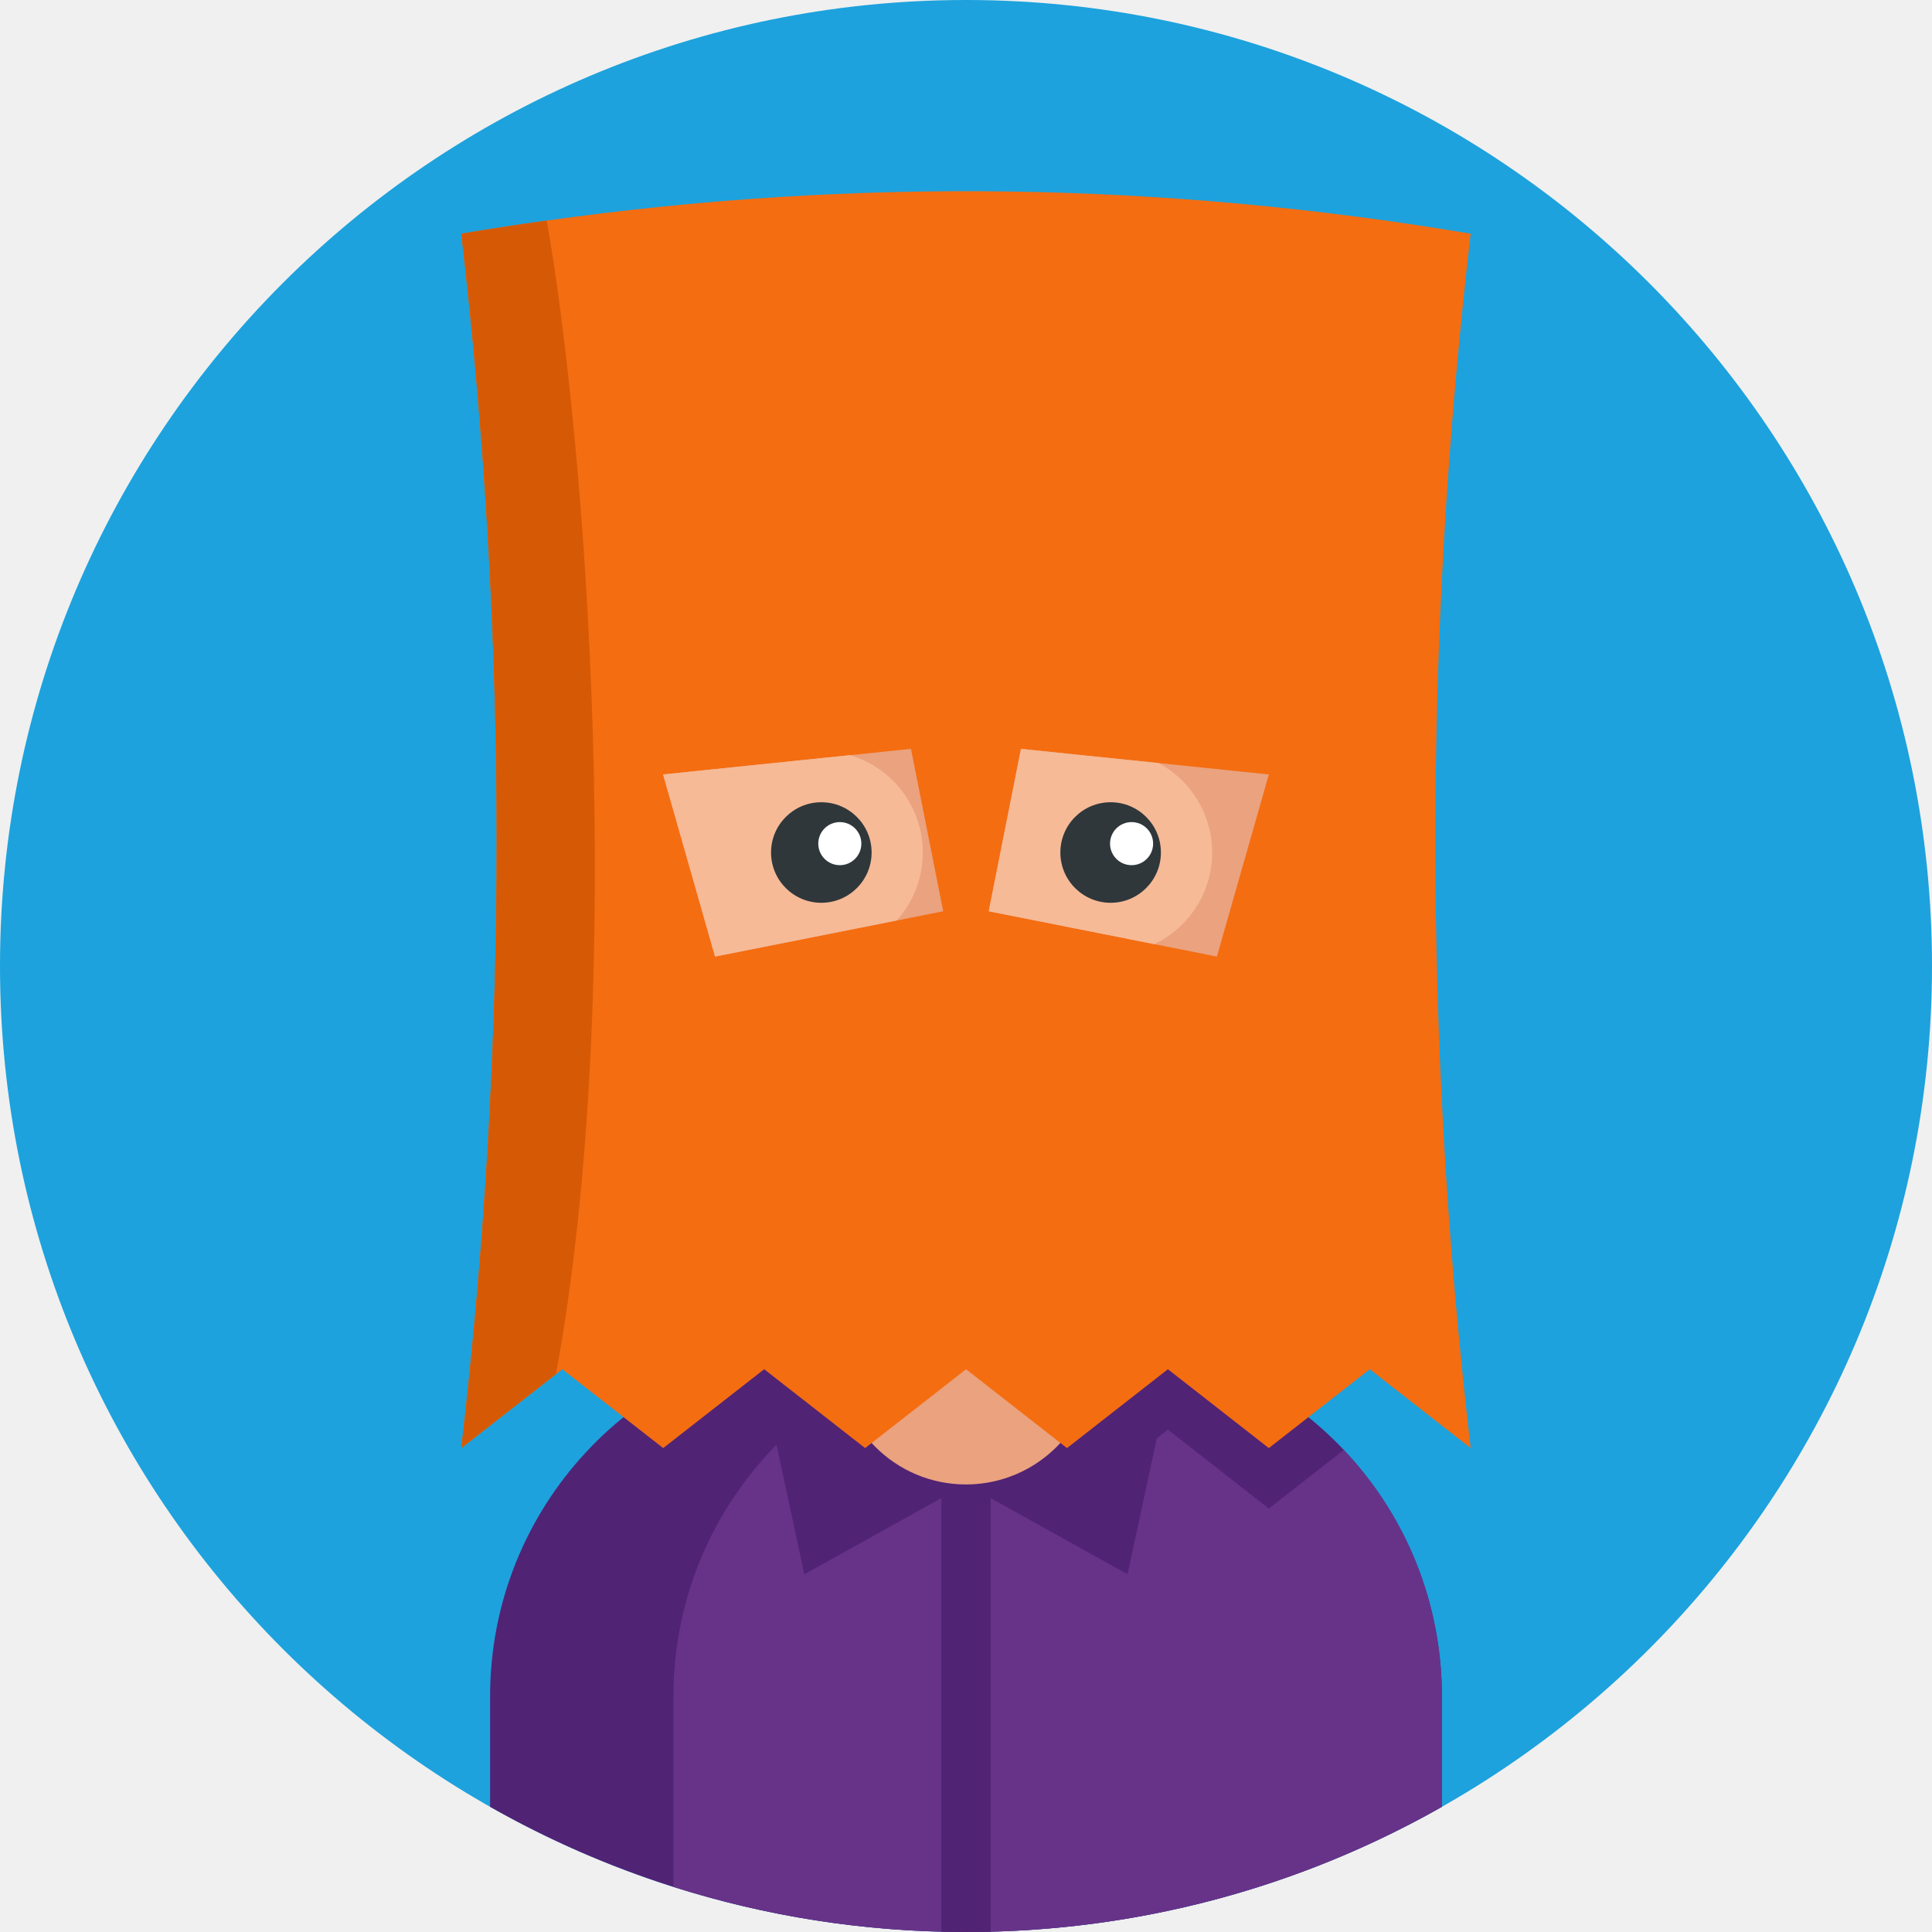
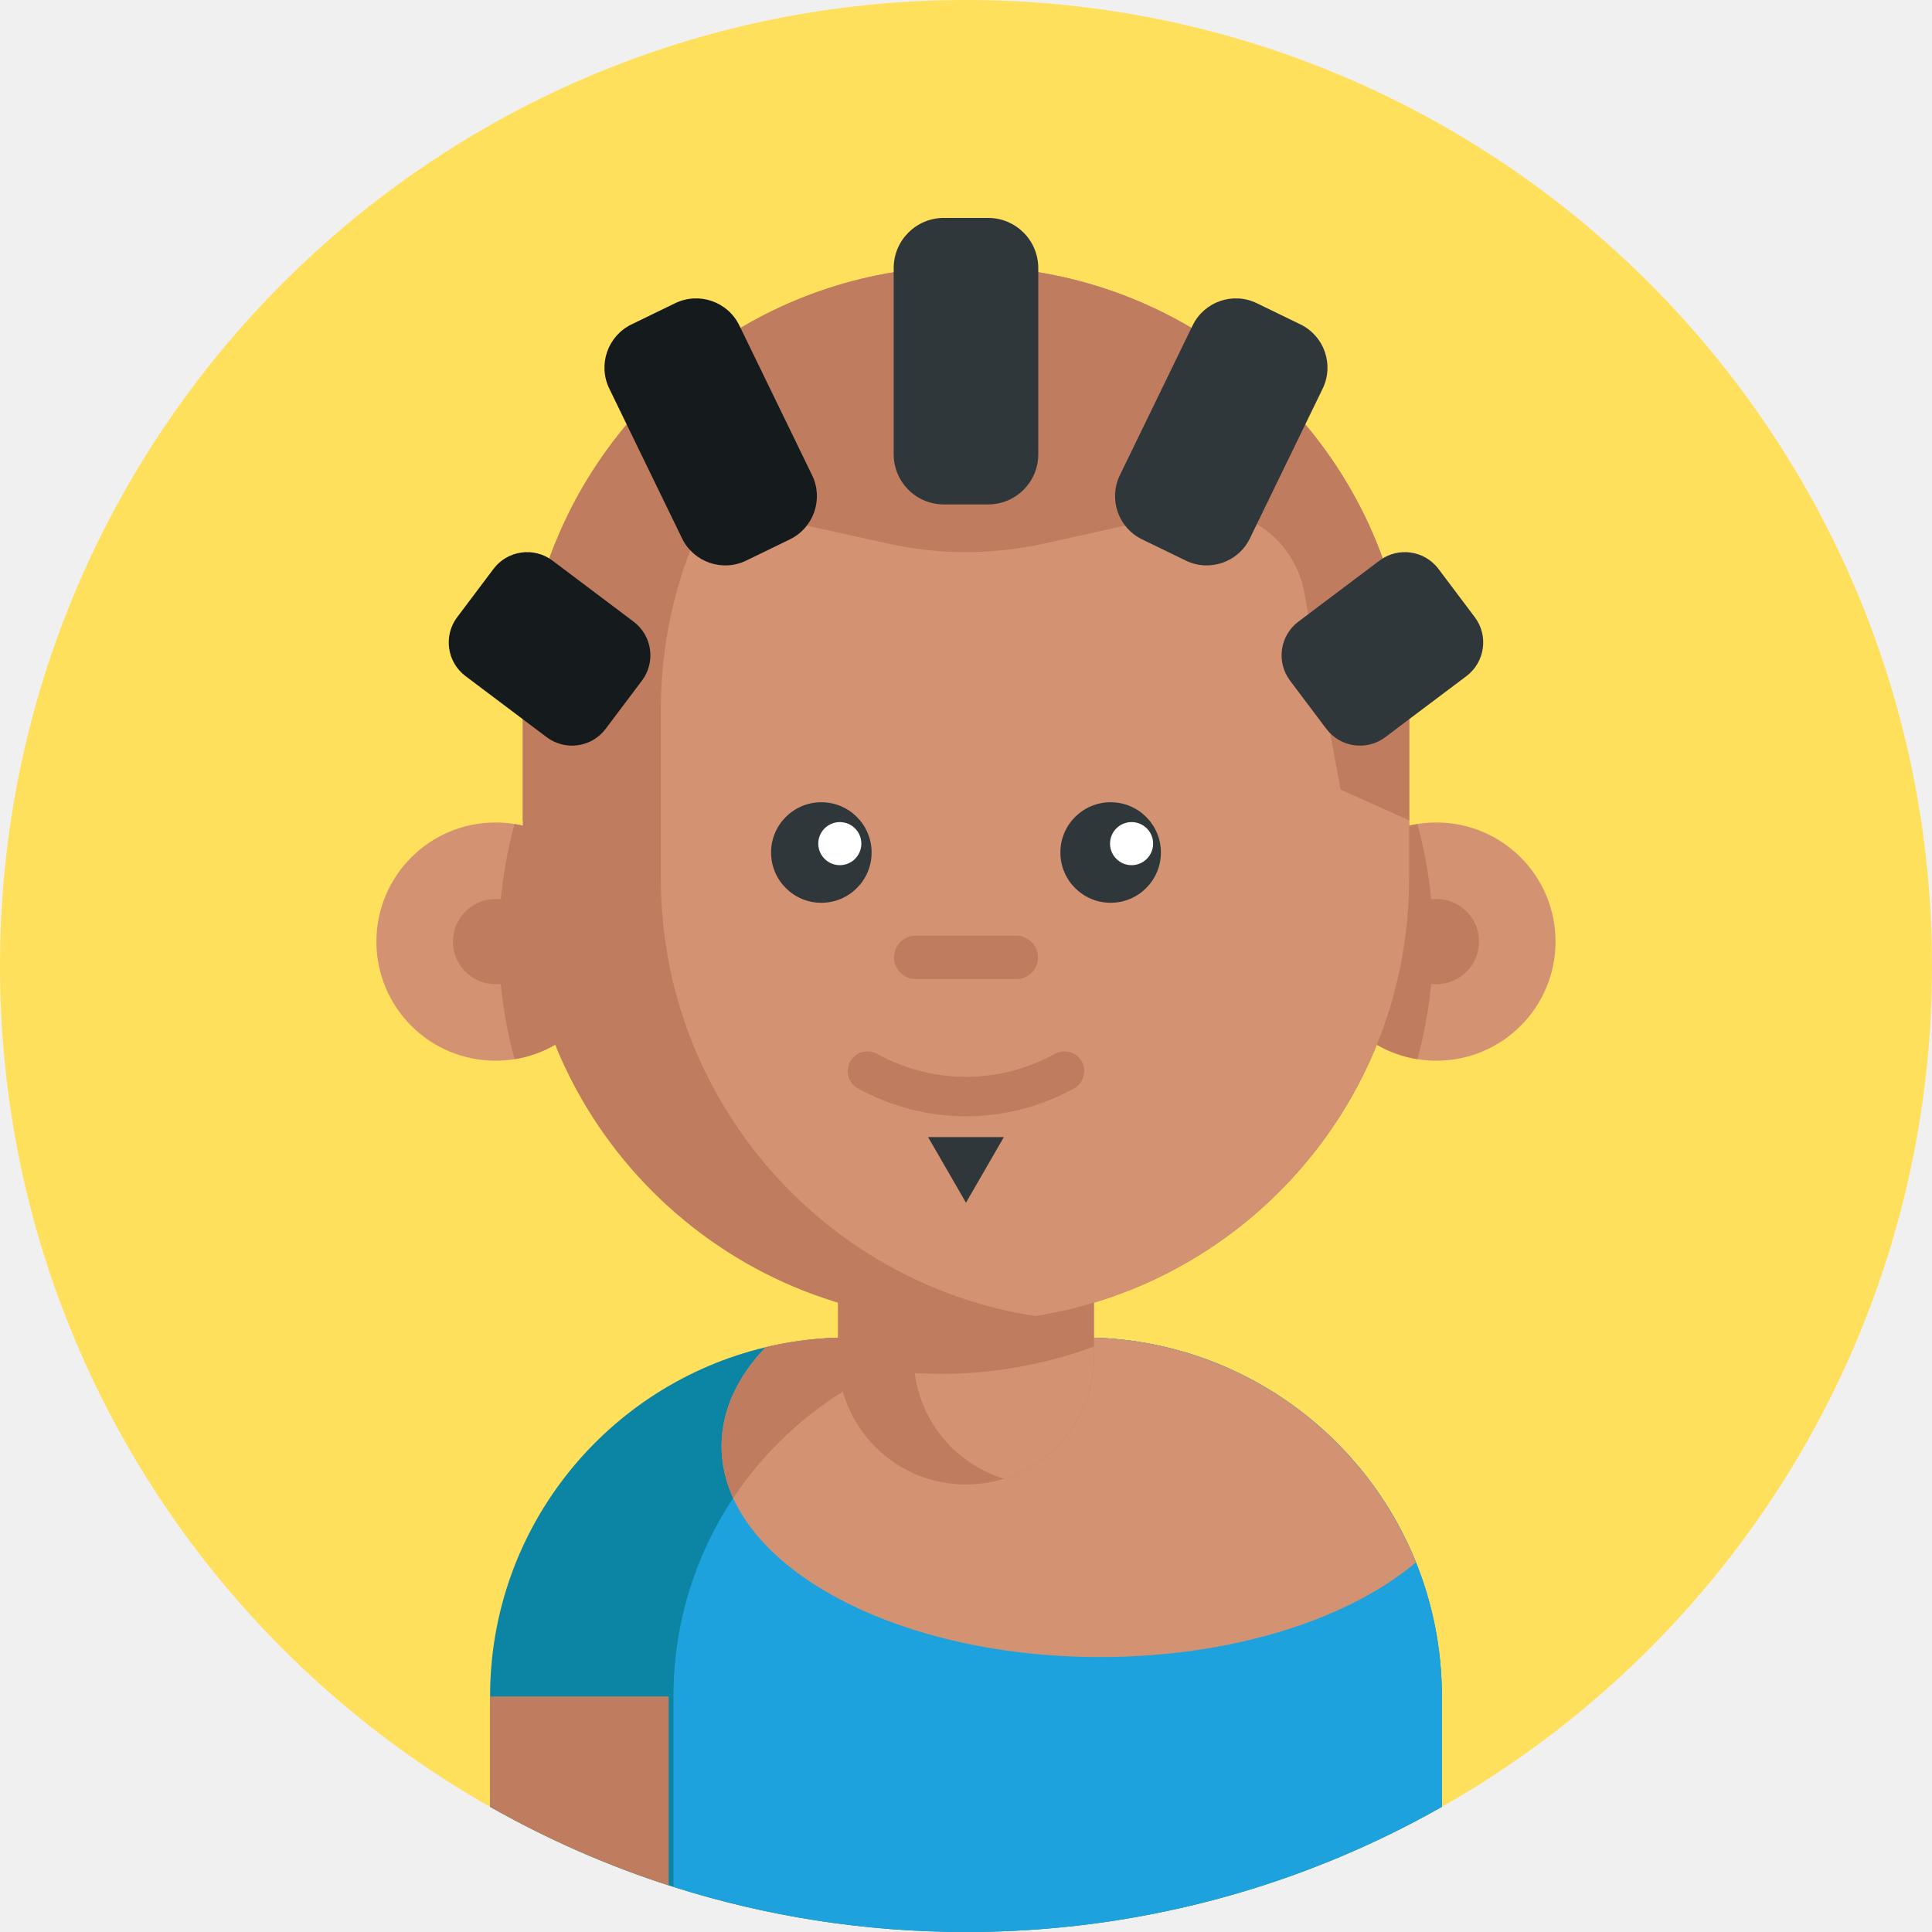
<svg xmlns="http://www.w3.org/2000/svg" height="512pt" viewBox="0 0 512 512" width="512pt">
-   <path d="m512 256c0 141.383-114.617 256-256 256-141.387 0-256-114.617-256-256 0-141.387 114.613-256 256-256 141.383 0 256 114.613 256 256zm0 0" fill="#1da2dd" />
-   <path d="m382.117 449.578v29.246c-37.223 21.117-80.262 33.176-126.121 33.176-27.031 0-53.07-4.191-77.531-11.953-17.031-5.402-33.301-12.551-48.586-21.223v-29.246c0-49.914 38.441-90.863 87.352-94.812 2.57-.211 5.16-.316 7.785-.316h61.953c7.324 0 14.449.816 21.293 2.383 42.297 9.676 73.855 47.535 73.855 92.746zm0 0" fill="#512375" />
-   <path d="m382.121 449.574v29.25c-22.727 12.891-47.613 22.41-73.996 27.855-14.777 3.062-30.023 4.848-45.613 5.234-2.16.051-4.336.082-6.508.082-27.031 0-53.07-4.188-77.531-11.953v-50.469c0-6.738.699-13.32 2.039-19.664 2.715-12.957 8.074-24.93 15.484-35.359 3.164-4.461 6.719-8.641 10.594-12.484l22.676 17.711 26.75-20.898 26.746 20.898 26.742-20.898 26.746 20.898 19.887-15.527c16.113 17.031 25.984 40.027 25.984 65.324zm0 0" fill="#673389" />
-   <g fill="#512375">
-     <path d="m262.551 376.297v135.617c-2.184.055-4.355.086-6.551.086s-4.379-.031-6.551-.094v-135.609zm0 0" />
-     <path d="m255.988 393.395-42.828 23.801-13.031-60.602 26.613-15.676" />
-     <path d="m255.988 393.395 42.828 23.801 13.031-60.602-26.613-15.676" />
+   <path d="m512 256c0 141.387-114.613 256-256 256s-256-114.613-256-256 114.613-256 256-256 256 114.613 256 256zm0 0" fill="#ffe05c" />
+   <path d="m382.113 449.578v29.246c-37.219 21.117-80.262 33.176-126.121 33.176-27.031 0-53.07-4.191-77.531-11.953-17.031-5.402-33.301-12.551-48.586-21.223v-29.246c0-44.934 31.137-82.59 73.027-92.547 4.648-1.109 9.434-1.871 14.324-2.27 2.57-.207 5.164-.312 7.785-.312h61.953c7.324 0 14.449.816 21.293 2.383 30.543 6.988 55.484 28.672 66.988 57.207 4.43 10.984 6.867 22.977 6.867 35.539zm0 0" fill="#0c85a5" />
+   <path d="m382.121 449.578v29.246c-22.727 12.895-47.617 22.414-74 27.855-14.777 3.062-30.023 4.852-45.613 5.238-2.16.051-4.336.082-6.508.082-27.031 0-53.07-4.191-77.531-11.953v-50.469c0-6.738.699-13.324 2.039-19.664 2.715-12.957 8.074-24.934 15.484-35.359 17.238-24.273 45.59-40.105 77.625-40.105h13.355c52.555 0 95.148 42.59 95.148 95.129zm0 0" fill="#1da2dd" />
+   <path d="m375.246 414.039c-17.949 15.129-48.742 25.098-83.715 25.098-55.402 0-100.312-25.023-100.312-55.902 0-9.477 4.223-18.387 11.684-26.203 4.648-1.109 9.434-1.871 14.324-2.27 2.57-.207 5.164-.312 7.785-.312h61.953c7.324 0 14.449.816 21.293 2.383 30.543 6.988 55.484 28.672 66.988 57.207zm0 0" fill="#d39272" />
+   <path d="m225.012 354.449h48.609c-32.039 0-60.387 15.832-77.625 40.102-.574.816-1.152 1.641-1.695 2.477-2.016-4.406-3.082-9.027-3.082-13.793 0-9.477 4.223-18.387 11.684-26.203 4.648-1.109 9.434-1.871 14.324-2.27 2.57-.207 5.164-.312 7.785-.312zm0 0" fill="#bf7c5e" />
+   <path d="m289.938 317.801v41.656c0 15.25-10.055 28.141-23.906 32.422-3.168.984-6.547 1.516-10.043 1.516-18.746 0-33.938-15.191-33.938-33.938v-41.656zm0 0" fill="#bf7c5e" />
+   <path d="m289.938 356.82v2.637c0 15.25-10.055 28.141-23.906 32.422-12.496-3.84-21.891-14.707-23.625-28 2.266.137 4.547.207 6.836.207 6.422 0 12.719-.508 18.848-1.516 7.559-1.215 14.859-3.16 21.848-5.75zm0 0" fill="#d39272" />
+   <path d="m162.887 249.535c0 15.711-11.48 28.742-26.512 31.16-1.641.266-3.332.402-5.055.402-17.438 0-31.566-14.125-31.566-31.562s14.129-31.566 31.566-31.566c1.723 0 3.414.141 5.055.406 15.031 2.418 26.512 15.445 26.512 31.16zm0 0" fill="#d39272" />
+   <path d="m162.887 249.535c0 15.711-11.48 28.742-26.512 31.16-2.73-9.93-4.188-20.379-4.188-31.16 0-10.785 1.457-21.234 4.188-31.16 15.031 2.418 26.512 15.445 26.512 31.16zm0 0" fill="#bf7c5e" />
+   <path d="m142.602 249.535c0 6.23-5.051 11.281-11.281 11.281-6.23 0-11.281-5.051-11.281-11.281 0-6.23 5.051-11.281 11.281-11.281 6.23 0 11.281 5.051 11.281 11.281zm0 0" fill="#bf7c5e" />
+   <path d="m349.102 249.535c0 15.711 11.477 28.742 26.508 31.16 1.645.266 3.332.402 5.059.402 17.438 0 31.562-14.125 31.562-31.562s-14.125-31.566-31.562-31.566c-1.727 0-3.414.141-5.059.406-15.031 2.418-26.508 15.445-26.508 31.16zm0 0" fill="#d39272" />
+   <g fill="#bf7c5e">
+     <path d="m349.102 249.535c0 15.711 11.477 28.742 26.508 31.16 2.73-9.93 4.191-20.379 4.191-31.16 0-10.785-1.457-21.234-4.191-31.16-15.031 2.418-26.508 15.445-26.508 31.16zm0 0" />
+     <path d="m373.438 188.039v44.723c0 58.441-42.691 106.922-98.594 115.918-.188.031-.387.062-.574.098-5.945.949-12.051 1.418-18.277 1.418-64.855 0-117.438-52.578-117.438-117.434v-44.723c0-13.656 2.332-26.781 6.637-38.977 16.059-45.703 59.613-78.469 110.801-78.469h.012c6.215 0 12.328.48 18.285 1.418 56.172 8.777 99.148 57.387 99.148 116.027zm0 0" />
+     <path d="m391.949 249.535c0 6.23-5.051 11.281-11.281 11.281s-11.281-5.051-11.281-11.281c0-6.23 5.051-11.281 11.281-11.281s11.281 5.051 11.281 11.281zm0 0" />
  </g>
-   <path d="m289.938 317.801v41.656c0 15.25-10.055 28.141-23.906 32.422-3.168.98-6.547 1.516-10.043 1.516-18.742 0-33.938-15.195-33.938-33.938v-41.656zm0 0" fill="#eaa27f" />
-   <path d="m389.738 383.758-26.738-20.898-26.75 20.898-26.746-20.898-26.742 20.898-26.746-20.898-26.75 20.898-26.75-20.898-26.762 20.898-26.746-20.898-1.652 1.285-25.109 19.613c12.488-107.277 12.488-214.547 0-321.828 7.543-1.273 15.098-2.434 22.645-3.477 81.625-11.434 163.234-10.262 244.848 3.477-12.473 107.281-12.473 214.551 0 321.828zm0 0" fill="#f46d11" />
-   <path d="m249.965 241.496-12.352 2.453-31.535 6.262-16.582 3.289-13.773-48.262 29.219-3.02 20.332-2.09 16.145-1.672zm0 0" fill="#eaa27f" />
-   <path d="m336.262 205.238-13.77 48.262-16.574-3.289-31.547-6.262-12.348-2.453 8.547-43.039 16.145 1.672 20.344 2.09zm0 0" fill="#eaa27f" />
-   <path d="m244.562 225.926c0 6.918-2.633 13.25-6.949 18.023l-31.535 6.262-16.582 3.289-13.773-48.262 29.219-3.02 20.332-2.09c11.137 3.281 19.289 13.602 19.289 25.797zm0 0" fill="#f6ba97" />
-   <path d="m230.984 225.922c0 7.359-5.965 13.324-13.324 13.324s-13.324-5.965-13.324-13.324 5.965-13.32 13.324-13.32 13.324 5.961 13.324 13.32zm0 0" fill="#2f373b" />
-   <path d="m321.238 225.926c0 10.691-6.27 19.949-15.32 24.285l-31.547-6.262-12.348-2.453 8.547-43.039 16.145 1.672 20.344 2.09c8.43 4.543 14.18 13.469 14.18 23.707zm0 0" fill="#f6ba97" />
-   <path d="m307.652 225.922c0 7.359-5.965 13.324-13.324 13.324s-13.32-5.965-13.32-13.324 5.961-13.32 13.32-13.32 13.324 5.961 13.324 13.32zm0 0" fill="#2f373b" />
+   <path d="m373.438 188.039v44.723c0 58.441-42.695 106.926-98.598 115.922-.188.031-.387.062-.574.094-56.176-8.777-99.141-57.387-99.141-116.016v-44.723c0-58.641 42.977-107.246 99.16-116.023 56.176 8.777 99.152 57.383 99.152 116.023zm0 0" fill="#d39272" />
+   <path d="m373.438 188.039v29.352l-18.168-8.129-9.645-52.359c-2.727-14.777-17.168-24.348-31.84-21.086l-36.914 8.199c-13.742 3.062-27.996 3.062-41.734 0l-36.918-8.199c-14.668-3.262-29.109 6.309-31.836 21.086l-9.645 52.359-18.184 8.141v-29.363c0-13.656 2.332-26.781 6.637-38.977 16.059-45.703 59.613-78.469 110.801-78.469h.012c6.215 0 12.328.48 18.285 1.418 56.172 8.777 99.148 57.387 99.148 116.027zm0 0" fill="#bf7c5e" />
+   <path d="m255.992 295.828c-9.836 0-19.668-2.465-28.633-7.395-2.527-1.387-3.453-4.566-2.062-7.094s4.566-3.449 7.098-2.062c14.773 8.125 32.418 8.125 47.195 0 2.527-1.391 5.703-.469 7.094 2.062 1.391 2.527.469 5.707-2.062 7.094-8.961 4.93-18.797 7.395-28.629 7.395zm0 0" fill="#bf7c5e" />
+   <path d="m269.312 259.469h-26.645c-3.172 0-5.746-2.574-5.746-5.75 0-3.172 2.574-5.746 5.746-5.746h26.645c3.176 0 5.75 2.574 5.75 5.746 0 3.176-2.574 5.75-5.75 5.75zm0 0" fill="#bf7c5e" />
+   <path d="m230.984 225.922c0 7.359-5.965 13.324-13.324 13.324-7.355 0-13.32-5.965-13.32-13.324 0-7.355 5.965-13.32 13.32-13.32 7.359 0 13.324 5.965 13.324 13.32zm0 0" fill="#2f373b" />
+   <path d="m307.652 225.922c0 7.359-5.965 13.324-13.324 13.324-7.355 0-13.32-5.965-13.32-13.324 0-7.355 5.965-13.32 13.32-13.32 7.359 0 13.324 5.965 13.324 13.32zm0 0" fill="#2f373b" />
  <path d="m228.266 223.57c0 3.152-2.555 5.711-5.707 5.711s-5.707-2.559-5.707-5.711c0-3.152 2.555-5.707 5.707-5.707s5.707 2.555 5.707 5.707zm0 0" fill="#fff" />
-   <path d="m305.59 223.57c0 3.152-2.555 5.711-5.707 5.711-3.156 0-5.711-2.559-5.711-5.711 0-3.152 2.555-5.707 5.711-5.707 3.152 0 5.707 2.555 5.707 5.707zm0 0" fill="#fff" />
-   <path d="m147.355 364.145-25.109 19.613c12.488-107.277 12.488-214.547 0-321.828 7.543-1.273 15.098-2.434 22.645-3.477 10.238 57.719 21.48 201.895 2.465 305.691zm0 0" fill="#d65a05" />
+   <path d="m305.59 223.57c0 3.152-2.559 5.711-5.711 5.711s-5.707-2.559-5.707-5.711c0-3.152 2.555-5.707 5.707-5.707s5.711 2.555 5.711 5.707zm0 0" fill="#fff" />
+   <path d="m261.863 57.75h-11.738c-7.34 0-13.289 5.949-13.289 13.289v49.355c0 7.336 5.949 13.285 13.289 13.285h11.738c7.34 0 13.289-5.949 13.289-13.285v-49.355c0-7.34-5.949-13.289-13.289-13.289zm0 0" fill="#2f373b" />
+   <path d="m344.629 85.969-11.555-5.613c-6.324-3.07-13.945-.434-17.02 5.891l-19.273 39.676c-3.074 6.328-.438 13.945 5.891 17.02l11.555 5.613c6.324 3.074 13.945.438 17.016-5.891l19.277-39.676c3.07-6.324.438-13.945-5.891-17.02zm0 0" fill="#2f373b" />
+   <path d="m390.824 163.547-9.613-12.777c-3.707-4.926-10.707-5.914-15.629-2.207l-21.504 16.184c-4.926 3.707-5.91 10.703-2.203 15.629l9.613 12.777c3.707 4.926 10.707 5.914 15.629 2.203l21.504-16.18c4.922-3.707 5.91-10.703 2.203-15.629zm0 0" fill="#2f373b" />
+   <path d="m167.359 85.969 11.555-5.613c6.324-3.07 13.945-.434 17.02 5.891l19.273 39.676c3.074 6.328.438 13.945-5.891 17.02l-11.555 5.613c-6.324 3.074-13.941.438-17.016-5.891l-19.277-39.676c-3.07-6.324-.434-13.945 5.891-17.02zm0 0" fill="#151a1c" />
+   <path d="m121.164 163.547 9.617-12.777c3.707-4.926 10.703-5.914 15.629-2.207l21.5 16.184c4.926 3.707 5.914 10.703 2.207 15.629l-9.617 12.777c-3.707 4.926-10.703 5.914-15.629 2.203l-21.5-16.18c-4.926-3.707-5.914-10.703-2.207-15.629zm0 0" fill="#151a1c" />
+   <path d="m177.188 449.578v50.059c-16.574-5.359-32.402-12.359-47.305-20.812v-29.246zm0 0" fill="#bf7c5e" />
+   <path d="m255.996 318.727 10.039-17.391h-20.082zm0 0" fill="#2f373b" />
</svg>
